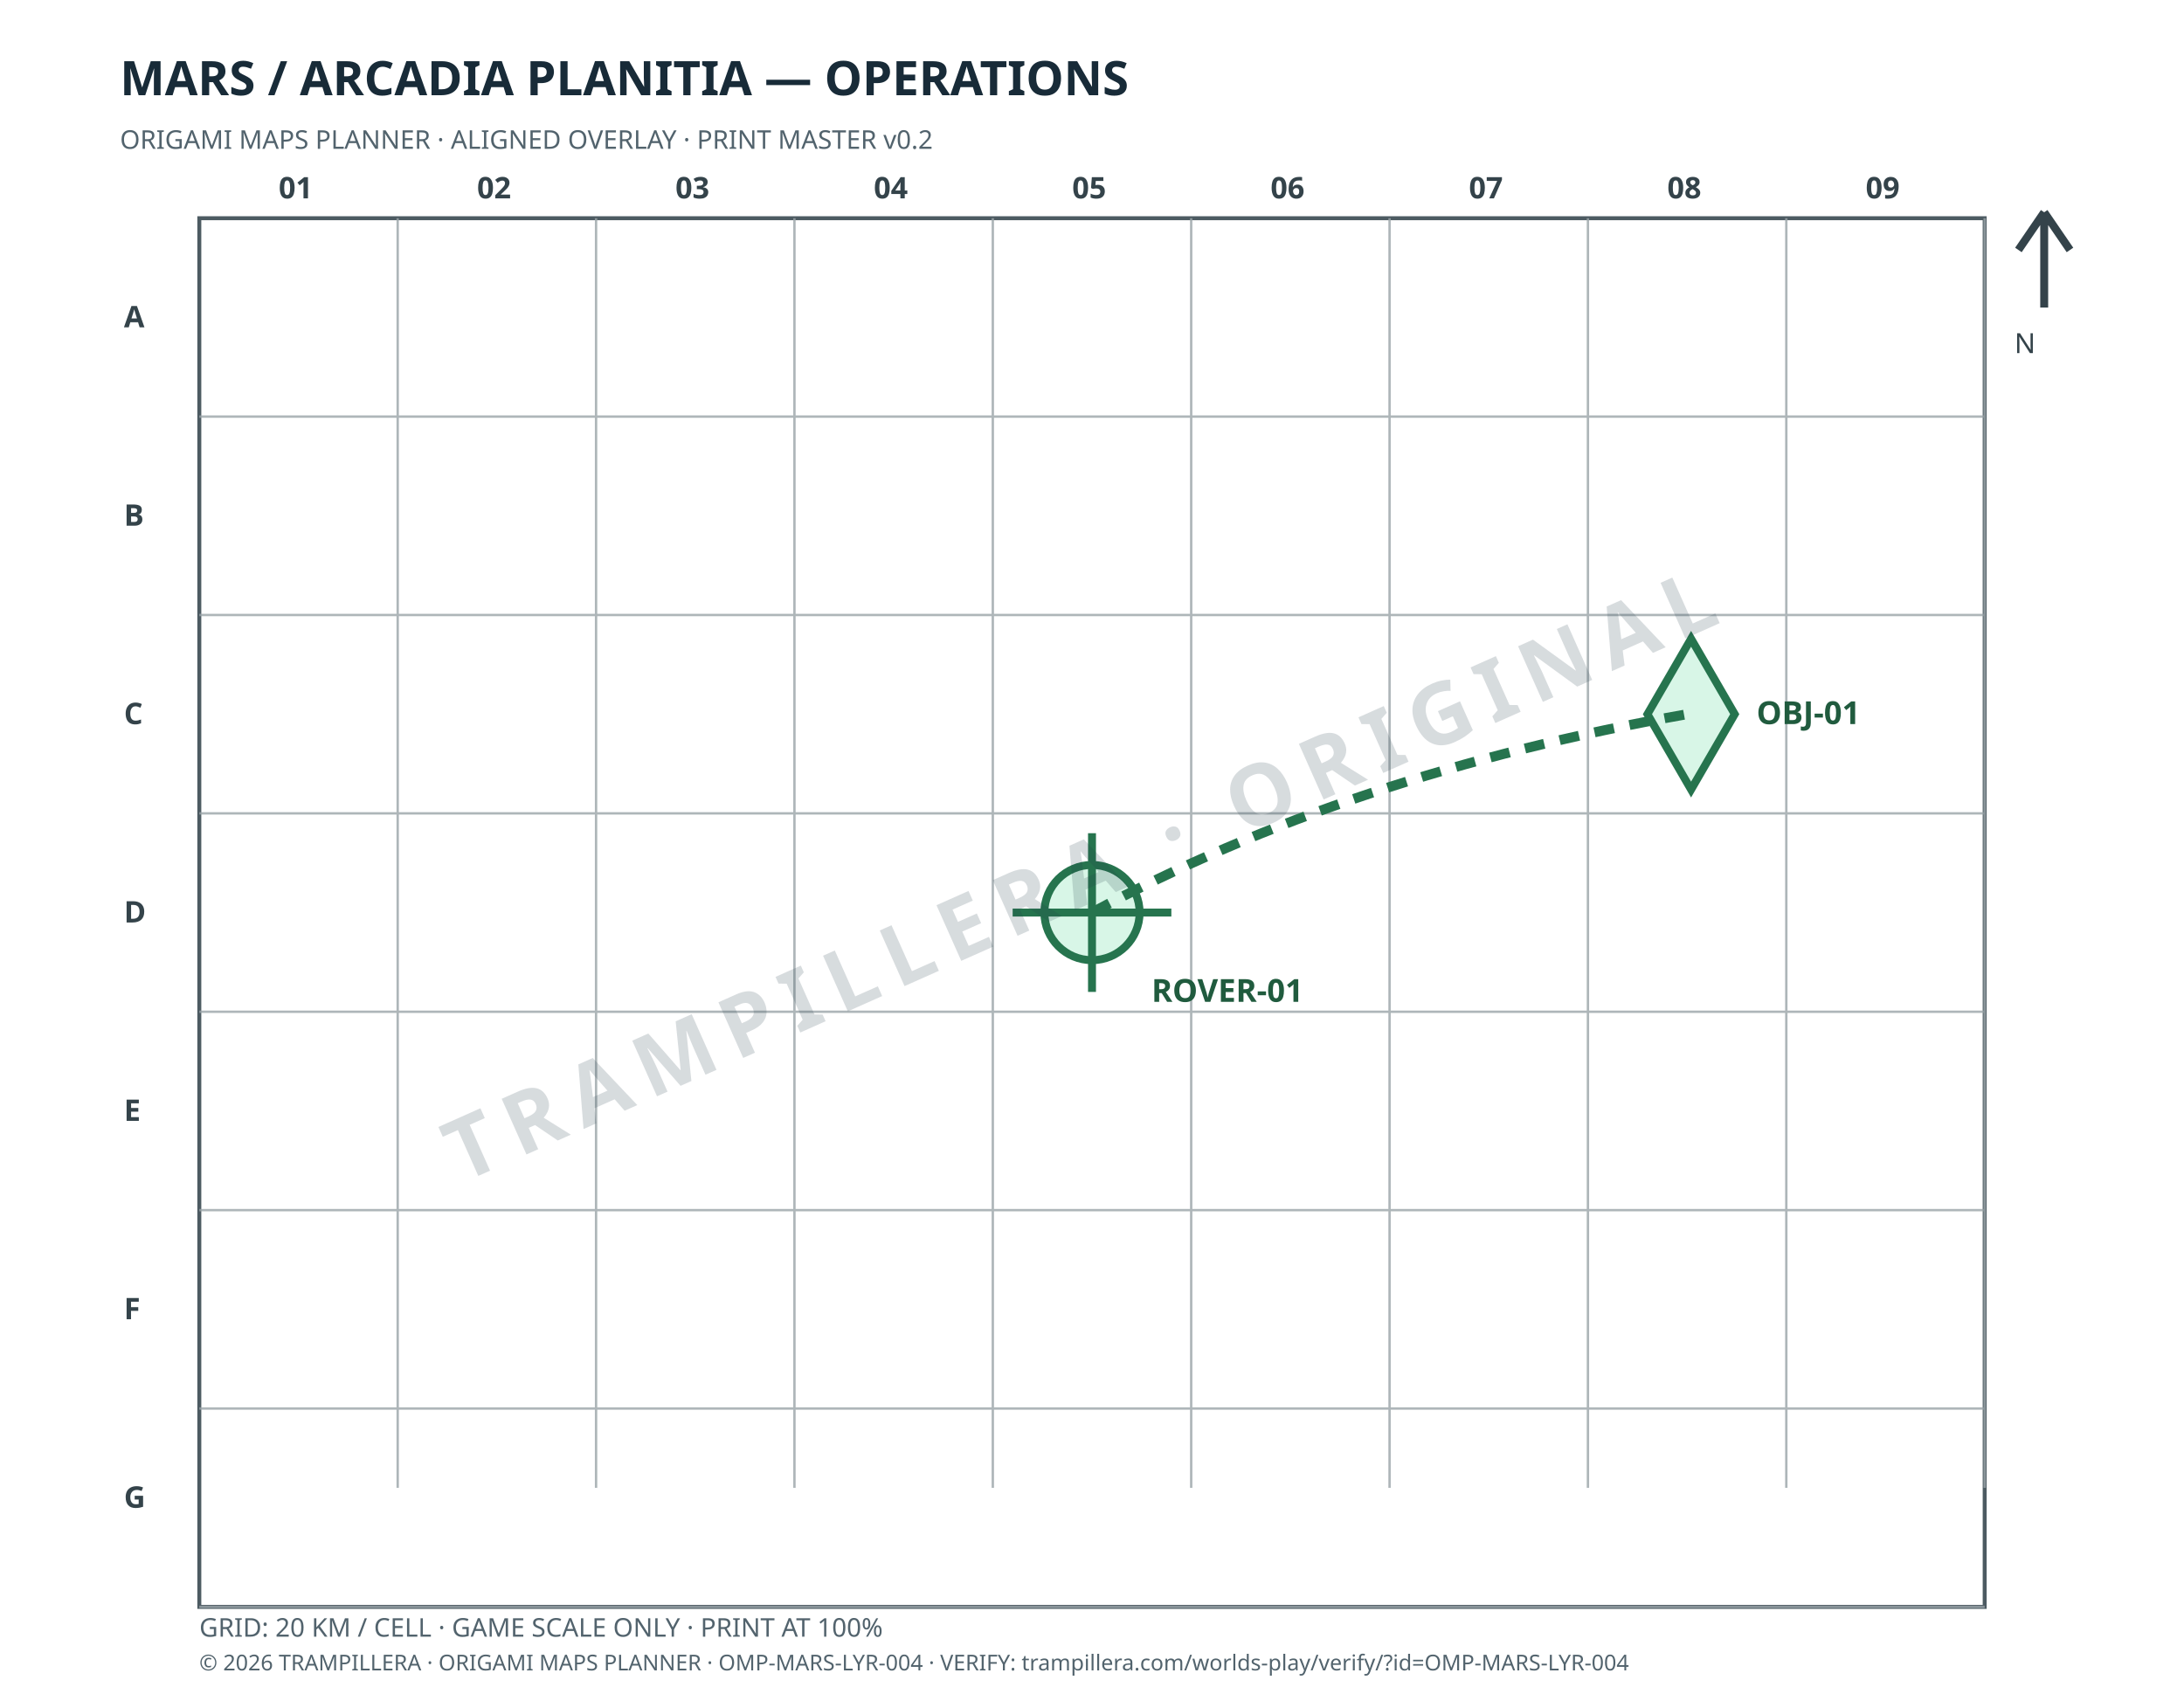
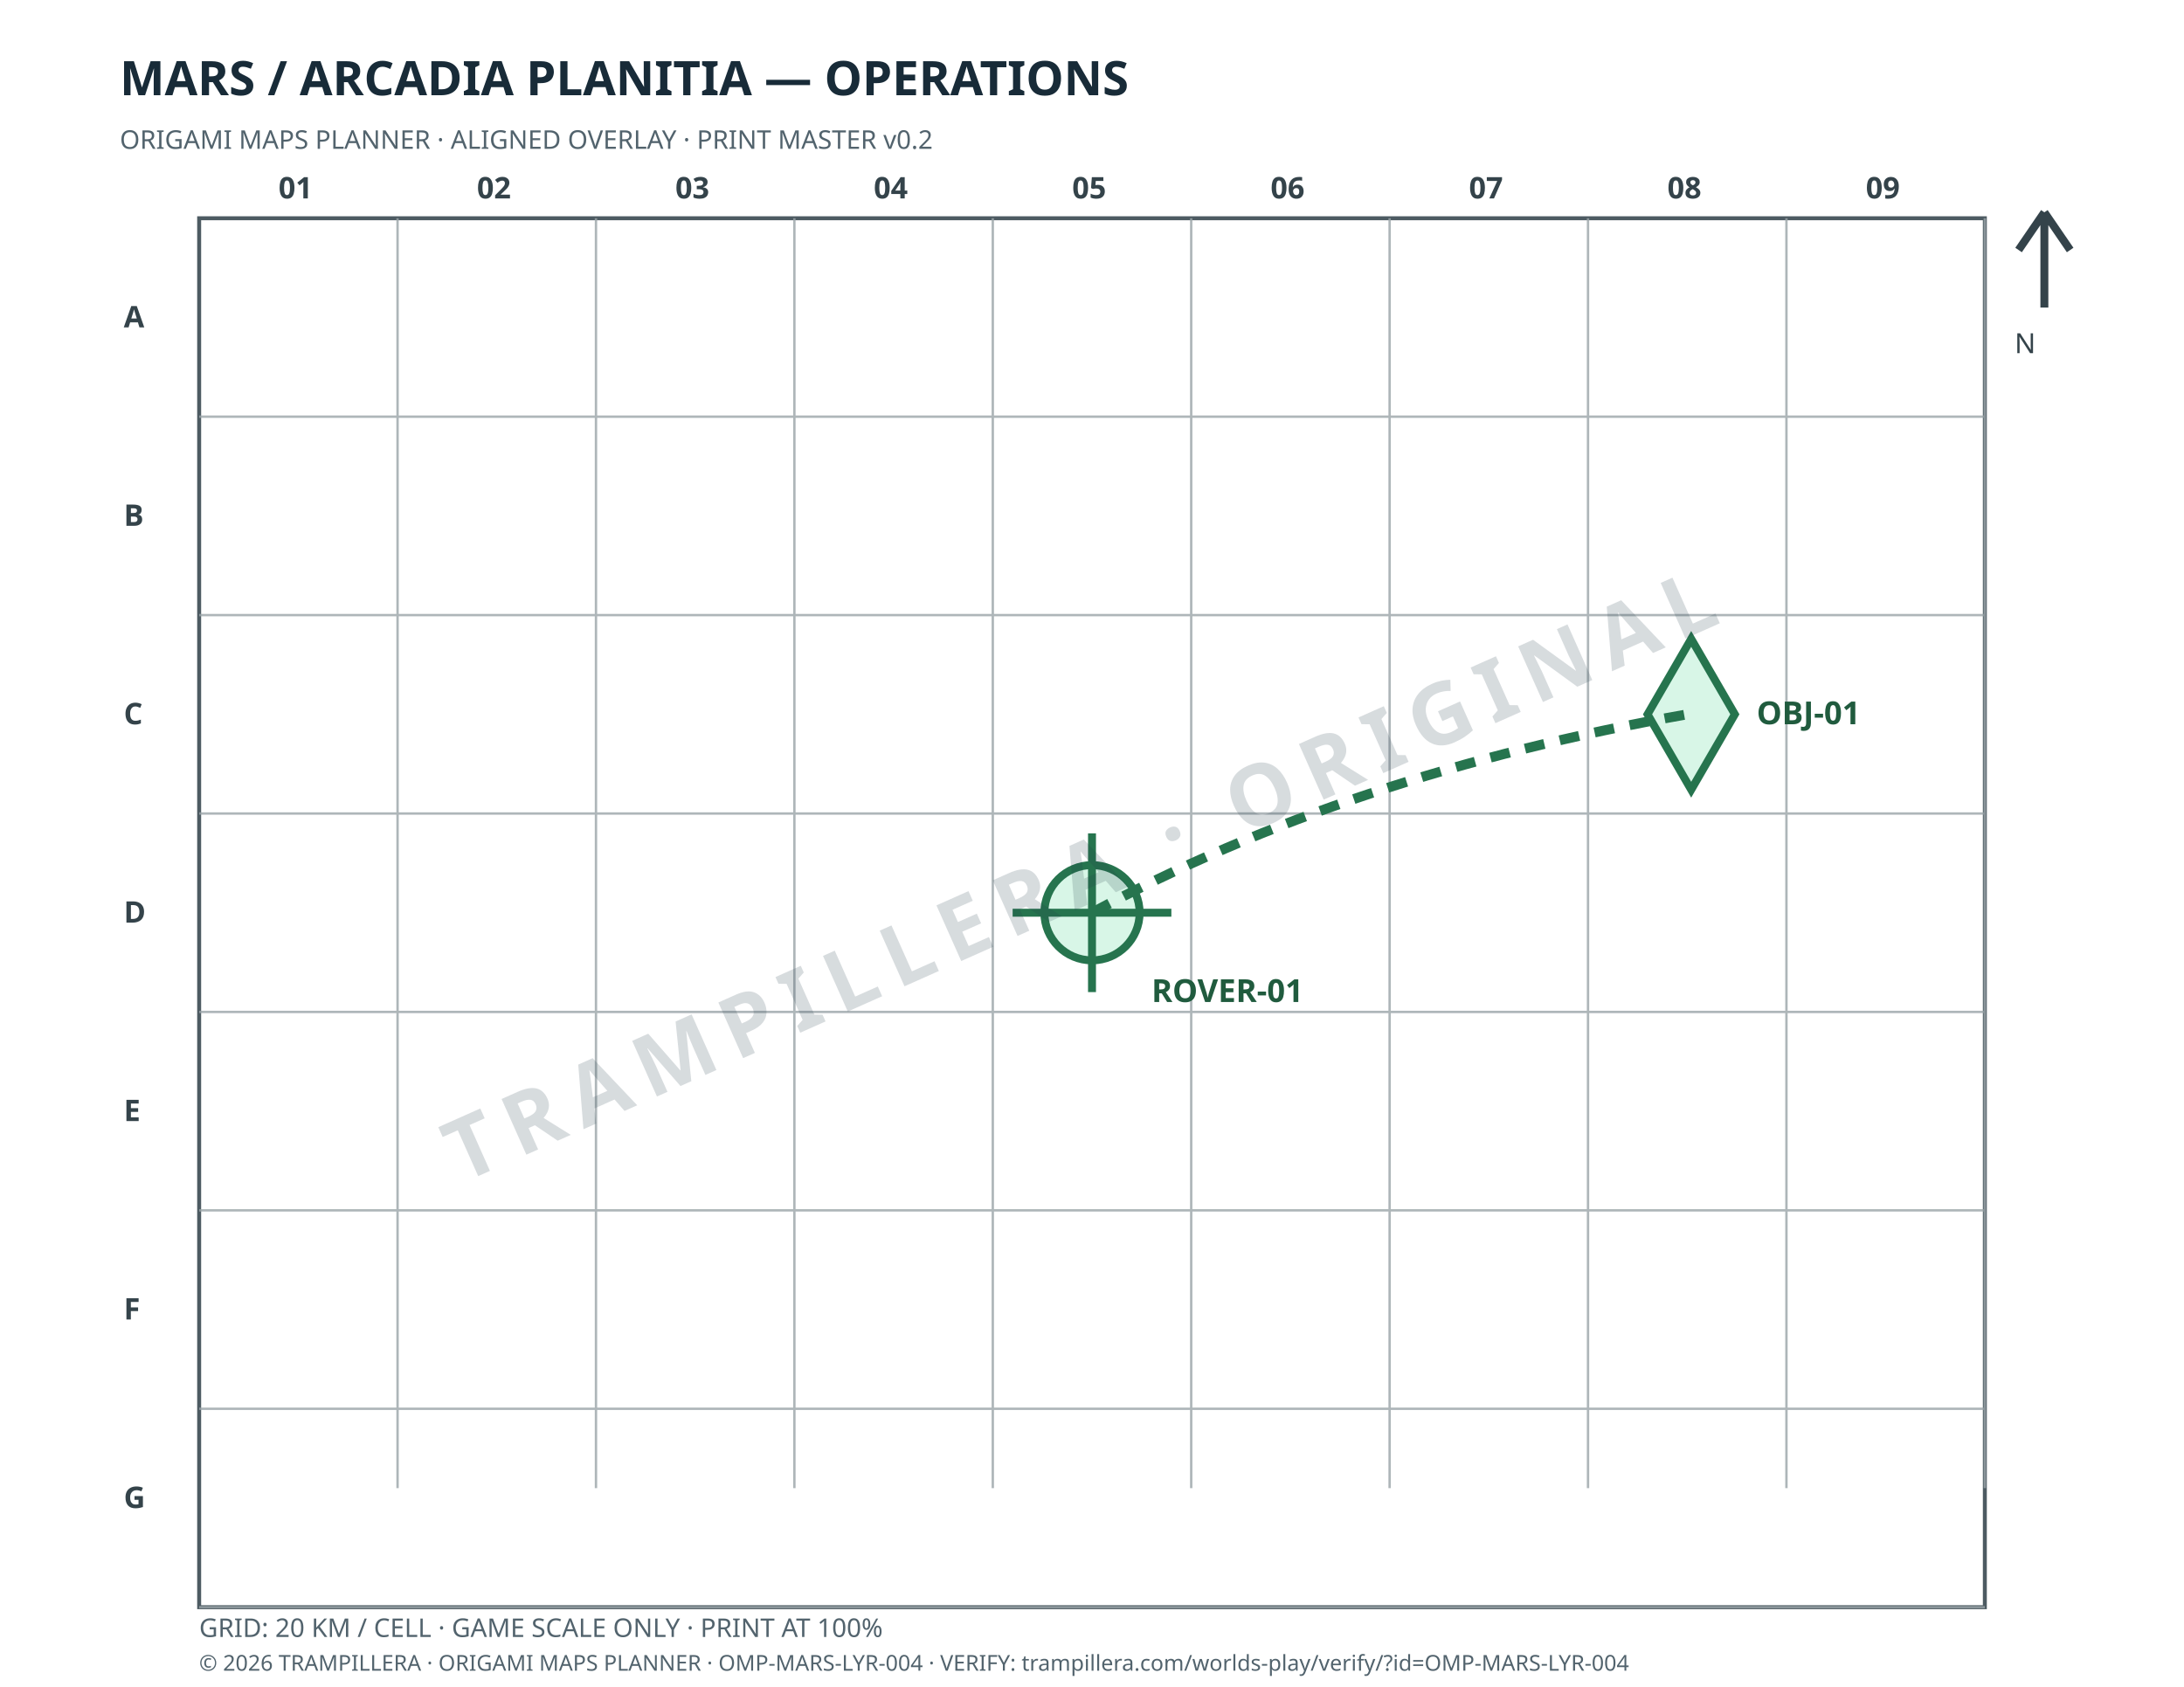
- <svg xmlns="http://www.w3.org/2000/svg" width="272mm" height="210mm" viewBox="0 0 1100 850" role="img" aria-labelledby="t d">
+ <svg xmlns="http://www.w3.org/2000/svg" width="259mm" height="200mm" viewBox="0 0 1100 850" role="img" aria-labelledby="t d">
  <text x="60" y="48" font-family="sans-serif" font-size="24" font-weight="700" fill="#182b38">MARS / ARCADIA PLANITIA — OPERATIONS</text>
  <text x="60" y="75" font-family="sans-serif" font-size="13" fill="#52636d">ORIGAMI MAPS PLANNER · ALIGNED OVERLAY · PRINT MASTER v0.2</text>
  <rect x="100" y="110" width="900" height="700" fill="none" stroke="#4d5b62" stroke-width="2" />
  <g fill="none" stroke="#9aa4a8" stroke-width="1.2" opacity=".8">
    <path d="M200 110V750M300 110V750M400 110V750M500 110V750M600 110V750M700 110V750M800 110V750M900 110V750M1000 110V750M100 210H1000M100 310H1000M100 410H1000M100 510H1000M100 610H1000M100 710H1000M100 810H1000" />
  </g>
  <g font-family="sans-serif" font-size="15" font-weight="700" fill="#34434a">
    <text x="140" y="100">01</text>
    <text x="240" y="100">02</text>
    <text x="340" y="100">03</text>
    <text x="440" y="100">04</text>
    <text x="540" y="100">05</text>
    <text x="640" y="100">06</text>
    <text x="740" y="100">07</text>
    <text x="840" y="100">08</text>
    <text x="940" y="100">09</text>
    <text x="62" y="165">A</text>
    <text x="62" y="265">B</text>
    <text x="62" y="365">C</text>
    <text x="62" y="465">D</text>
    <text x="62" y="565">E</text>
    <text x="62" y="665">F</text>
    <text x="62" y="760">G</text>
  </g>
  <path d="M1030 155v-48m0 0l-13 19m13-19l13 19" stroke="#34434a" stroke-width="4" fill="none" />
  <text x="1015" y="178" font-family="sans-serif" font-size="14" fill="#34434a">N</text>
  <text x="100" y="825" font-family="sans-serif" font-size="13" fill="#52636d">GRID: 20 KM / CELL · GAME SCALE ONLY · PRINT AT 100%</text>
  <g fill="#d8f6e7" stroke="#26744e" stroke-width="4">
    <circle cx="550" cy="460" r="24" />
    <path d="M550 420v80M510 460h80" />
    <path d="M830 360l22-38 22 38-22 38z" />
  </g>
  <path d="M550 460Q680 390 850 360" fill="none" stroke="#26744e" stroke-width="5" stroke-dasharray="10 8" />
  <g font-family="sans-serif" font-size="16" font-weight="700" fill="#205b3e">
    <text x="580" y="505">ROVER-01</text>
    <text x="885" y="365">OBJ-01</text>
  </g>
  <text x="100" y="842" font-family="sans-serif" font-size="11" fill="#52636d">© 2026 TRAMPILLERA · ORIGAMI MAPS PLANNER · OMP-MARS-LYR-004 · VERIFY: trampillera.com/worlds-play/verify/?id=OMP-MARS-LYR-004</text>
  <g id="trampillera-visible-watermark" pointer-events="none" opacity=".18">
    <text x="550" y="455" text-anchor="middle" transform="rotate(-24 550 455)" font-family="sans-serif" font-size="43" font-weight="700" letter-spacing="7" fill="#243b49">TRAMPILLERA · ORIGINAL</text>
  </g>
</svg>
